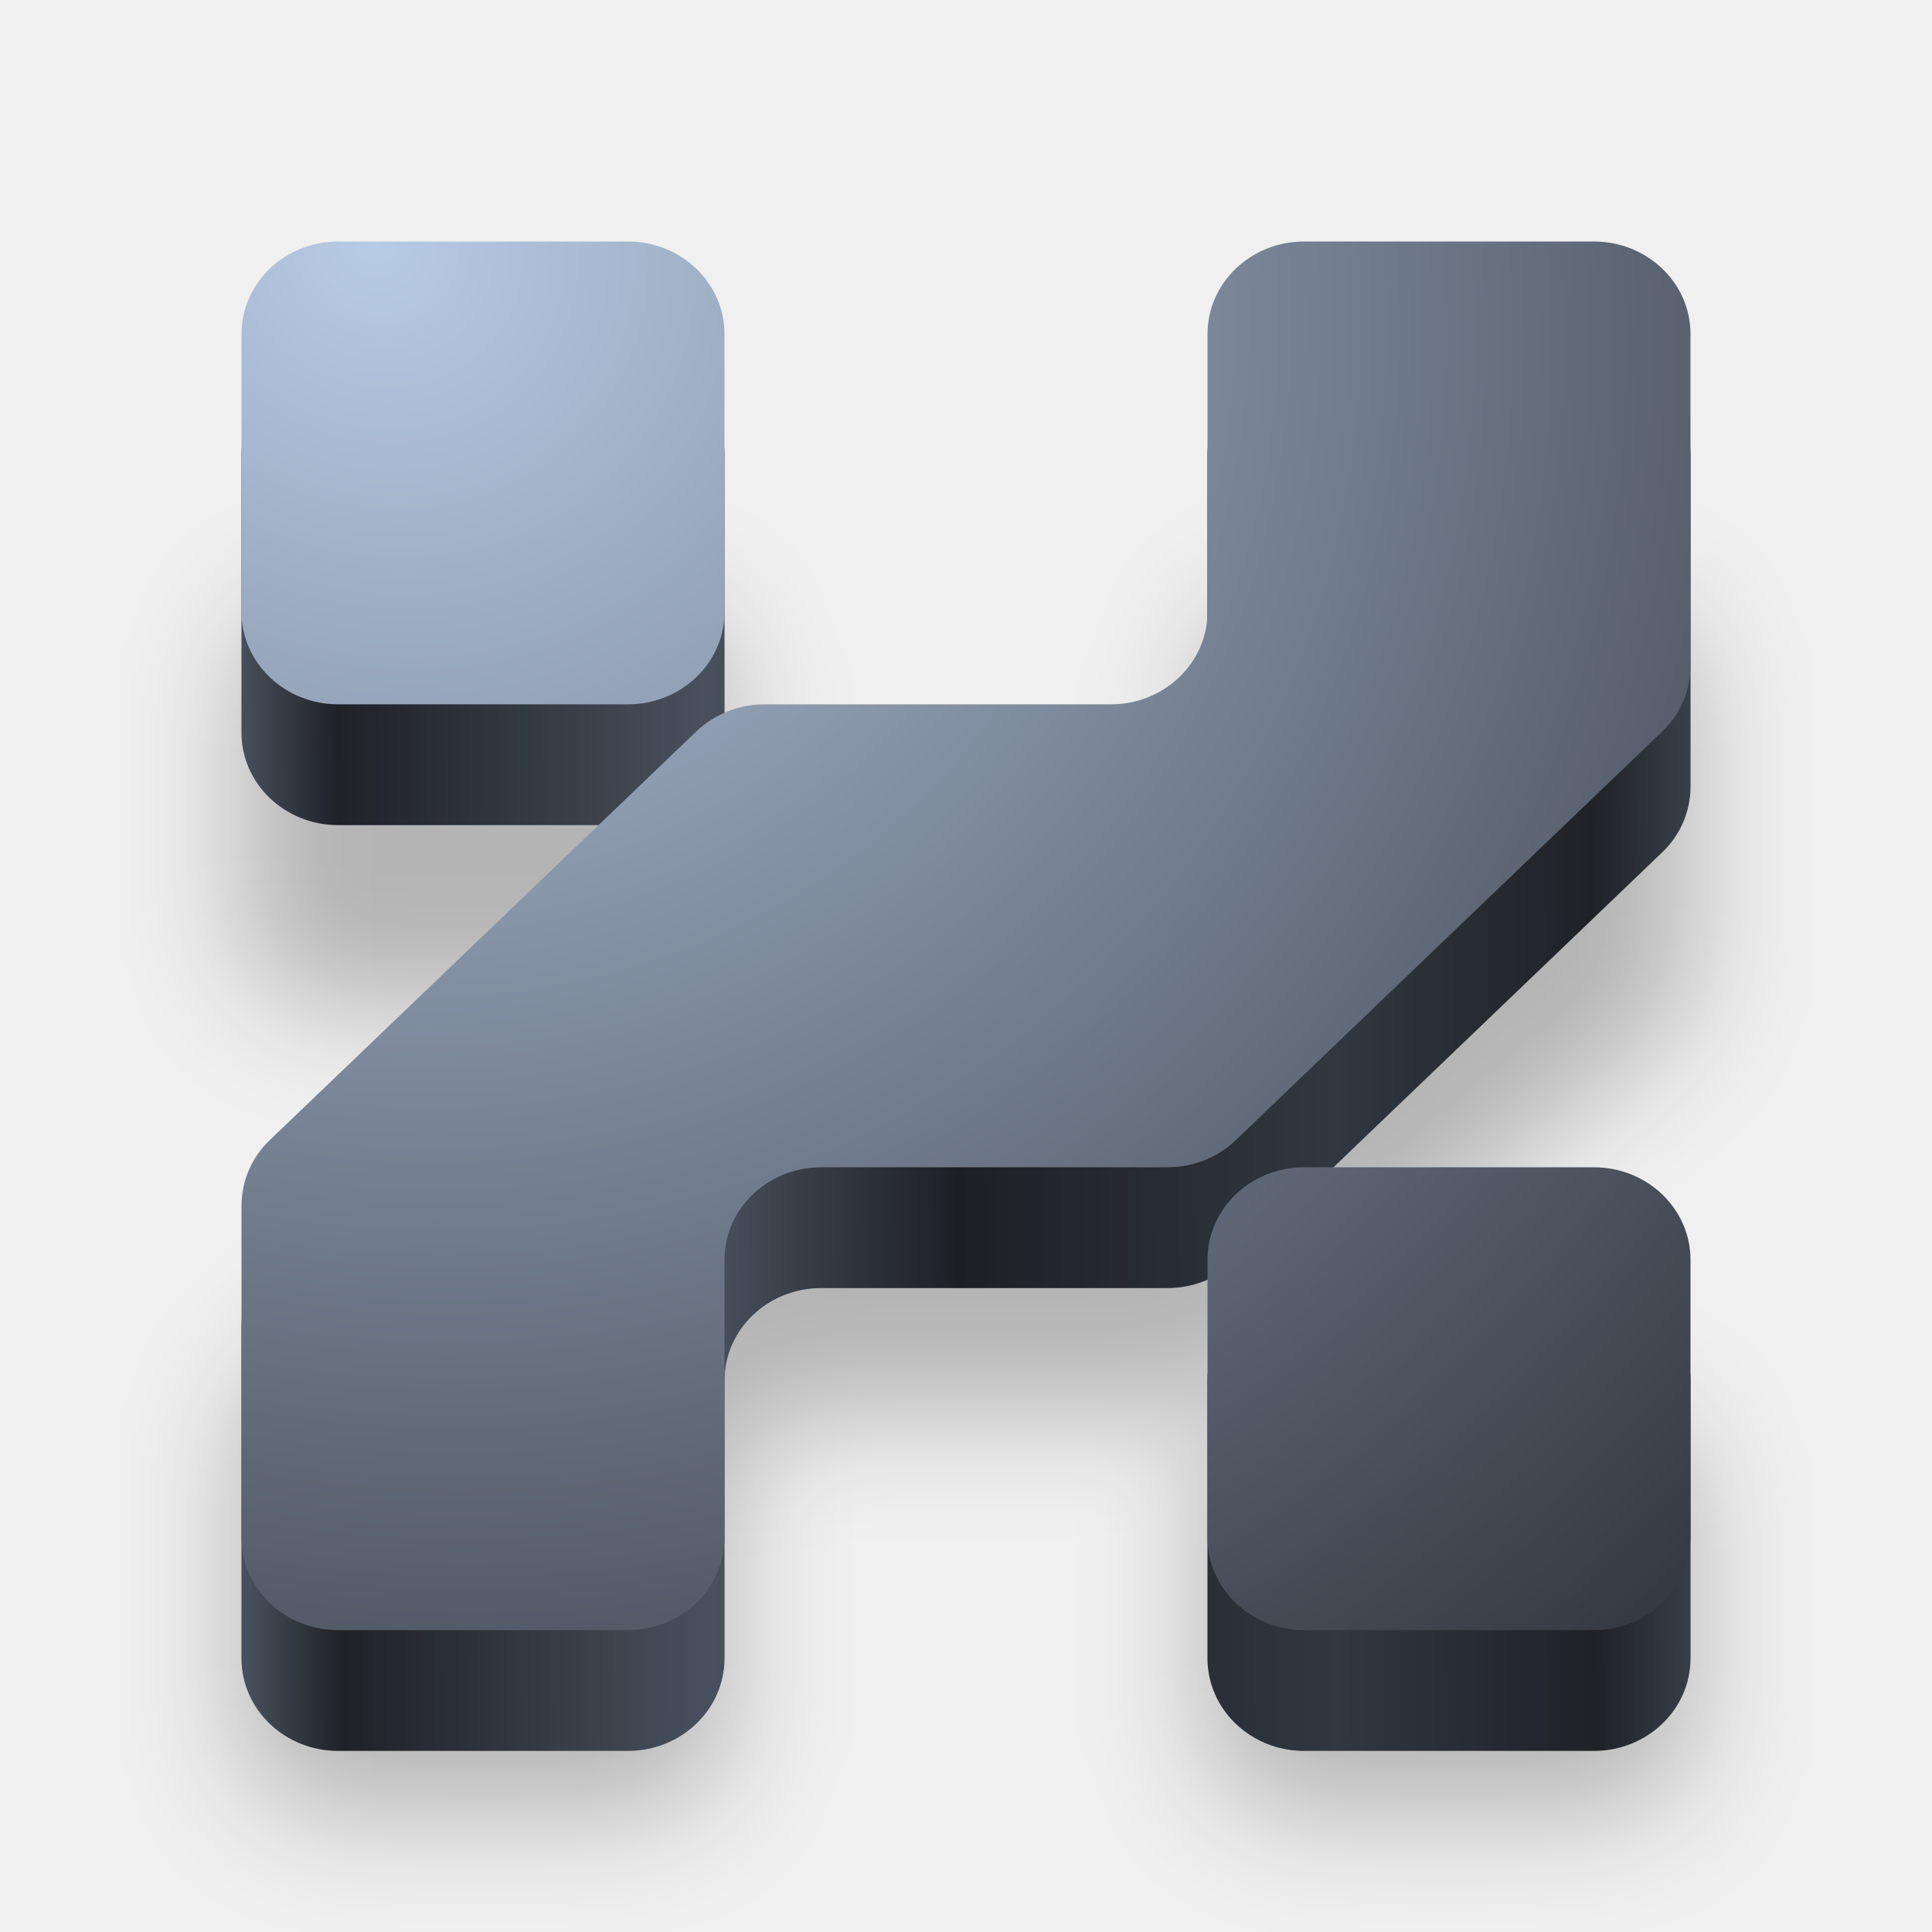
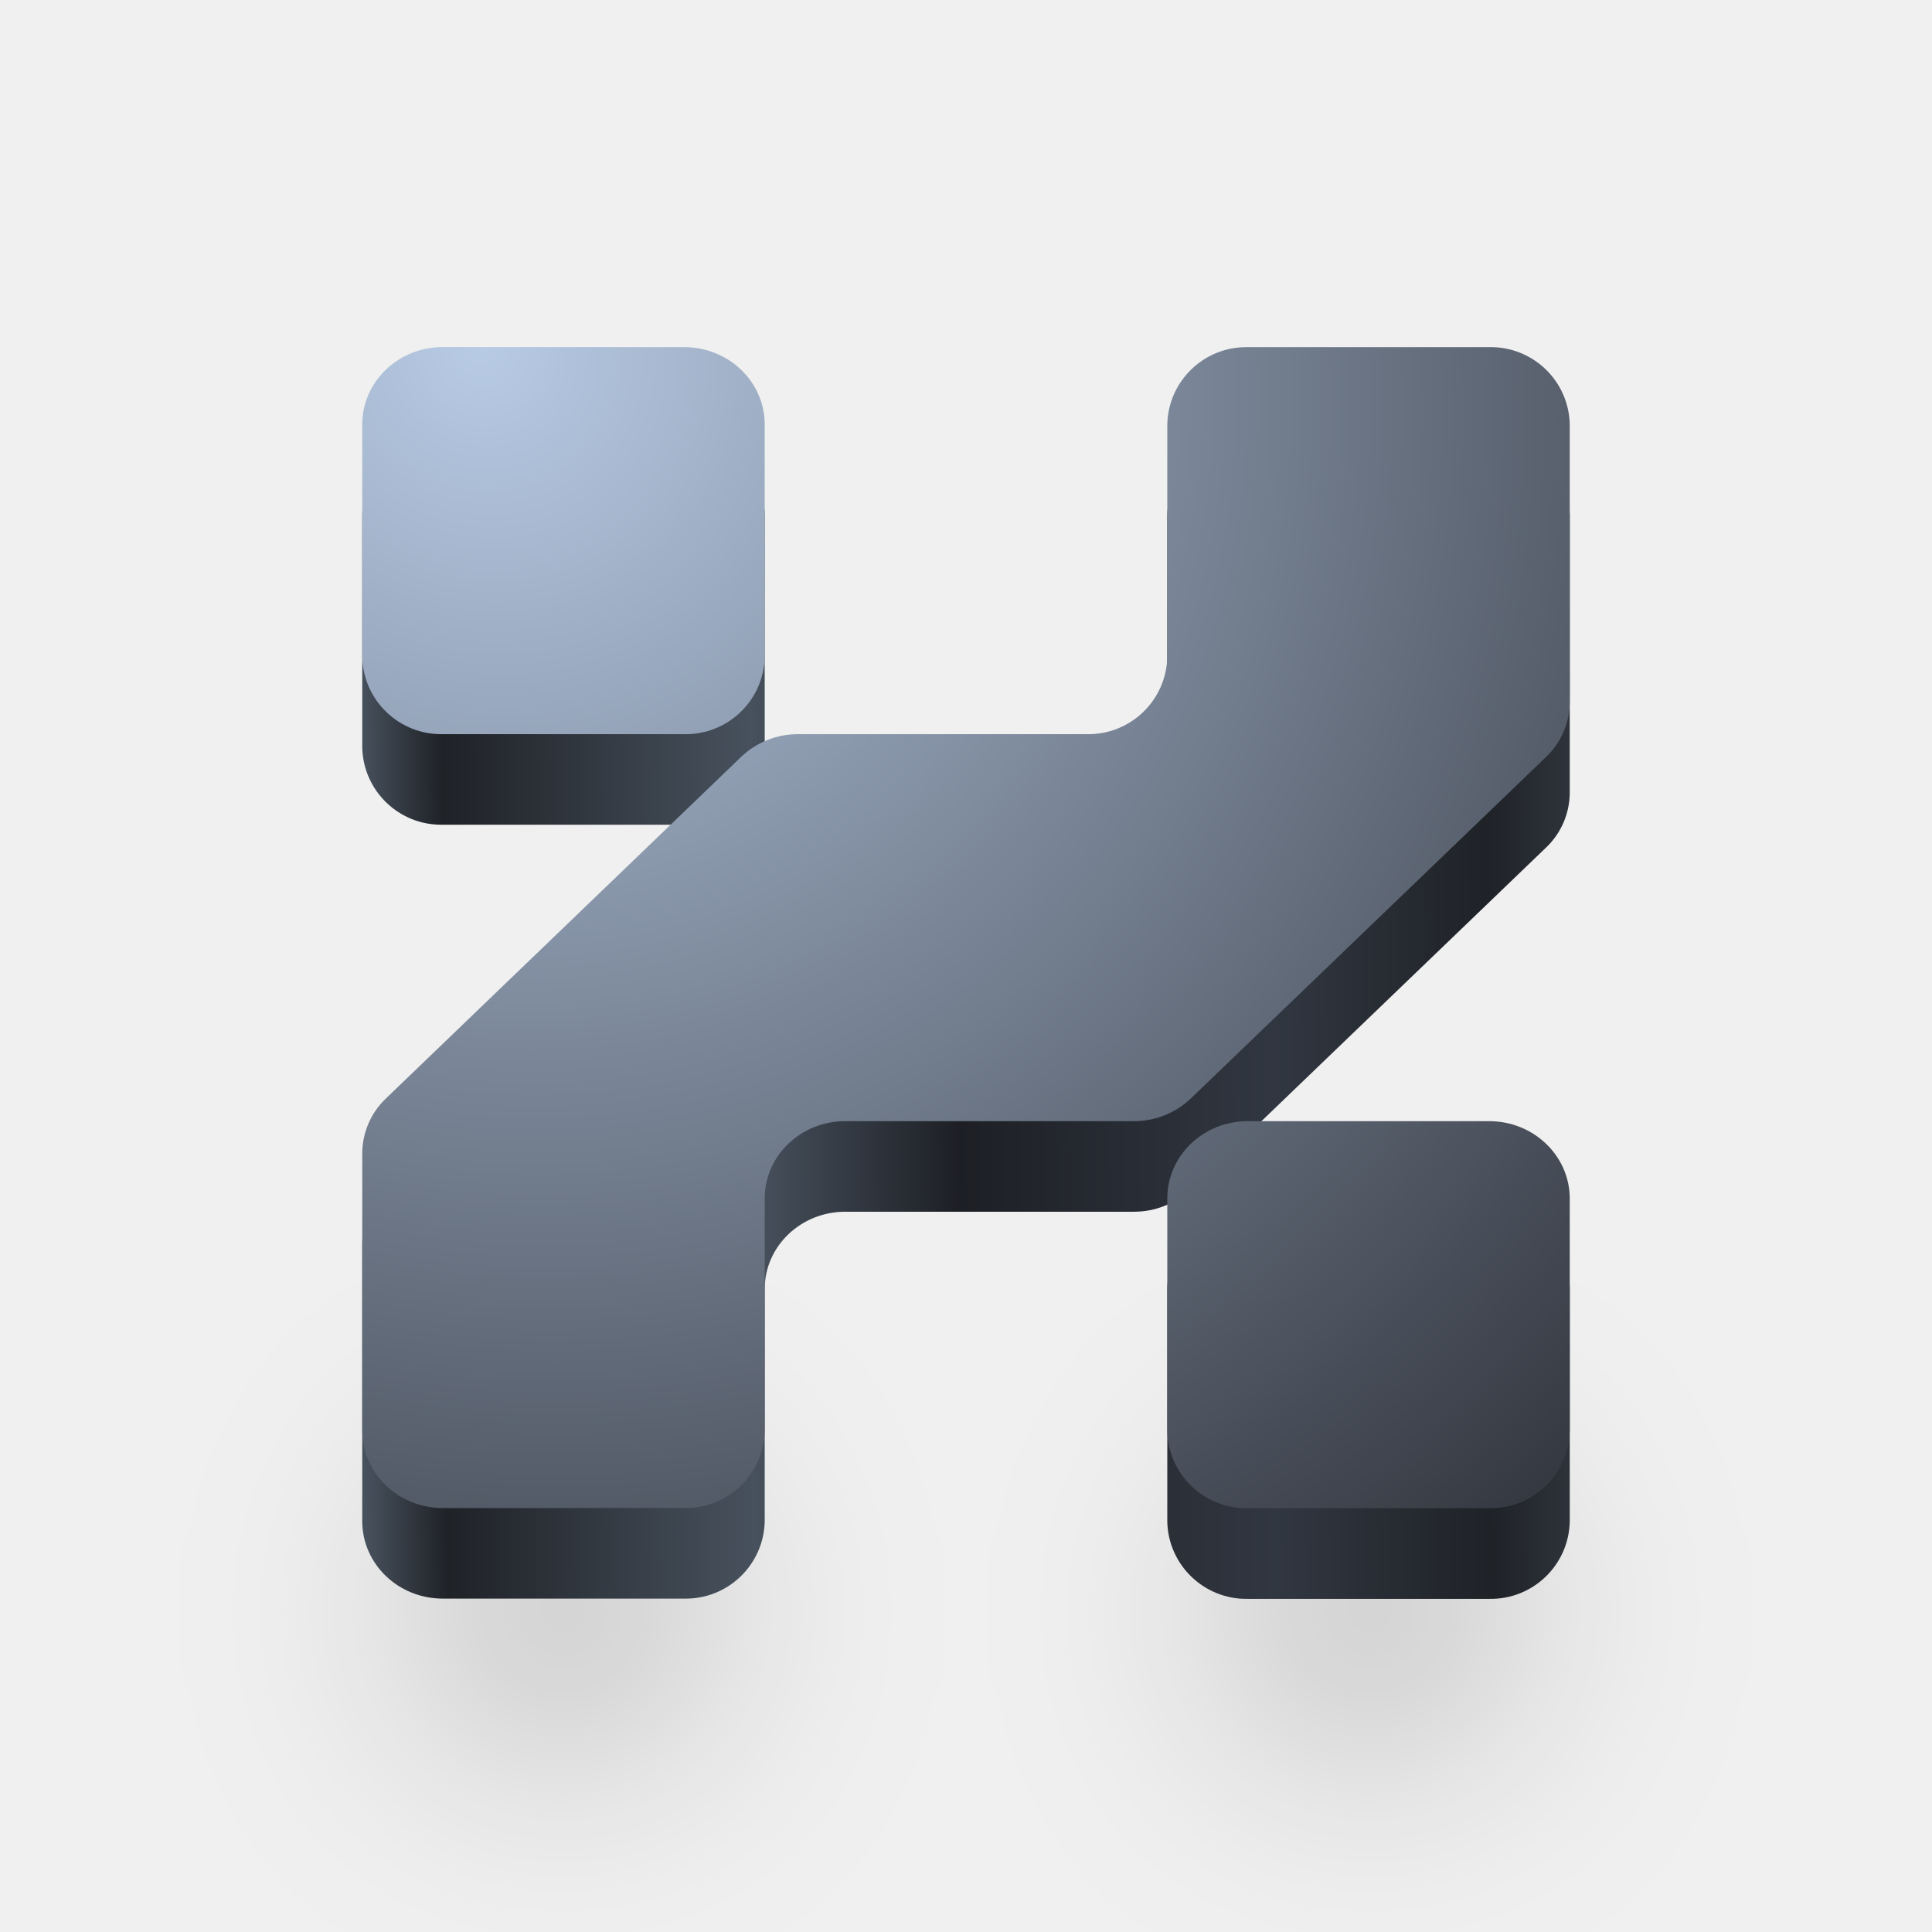
<svg xmlns="http://www.w3.org/2000/svg" width="16" height="16" fill="none">
-   <g fill="#000" fill-opacity=".25" filter="url(#a)">
-     <path d="M13.2 11.667c.442 0 .8.298.8.666v2c0 .368-.358.667-.8.667h-2.4c-.442 0-.8-.299-.8-.667v-2c0-.368.358-.666.8-.666zM5.2 5c.442 0 .8.298.8.667v2c0 .368-.358.666-.8.666H2.8c-.442 0-.8-.298-.8-.666v-2C2 5.298 2.358 5 2.8 5zM13.766 8.529A.62.62 0 0 0 14 8.057v-2.39c0-.369-.358-.667-.8-.667h-2.4c-.442 0-.8.298-.8.667v2c0 .368-.358.666-.8.666H6.331a.9.9 0 0 0-.565.196L2.234 11.47a.62.62 0 0 0-.234.472v2.39c0 .368.358.667.8.667h2.4c.442 0 .8-.299.8-.667v-2c0-.368.358-.666.8-.666h2.869c.212 0 .415-.07.565-.196z" />
+   <g clip-path="url(#a)">
+     <g clip-path="url(#b)">
+       <g filter="url(#c)" opacity=".25">
+         <rect width="3.75" height="3.75" x="2.781" y="11.469" fill="url(#d)" rx=".938" />
+       </g>
+       <g filter="url(#e)" opacity=".25">
+         <rect width="3.75" height="3.75" x="9.469" y="11.469" fill="url(#f)" rx=".938" />
+       </g>
+       <path fill="url(#g)" d="M12.333 10.035c.368 0 .667.287.667.641V12.6a.654.654 0 0 1-.667.641h-2a.654.654 0 0 1-.666-.64v-1.924c0-.354.298-.64.666-.64z" />
+       <path fill="url(#h)" d="M5.667 3.625c.368 0 .666.287.666.641v1.923a.654.654 0 0 1-.666.641h-2A.654.654 0 0 1 3 6.19V4.265c0-.354.298-.641.667-.641z" />
+       <path fill="url(#i)" d="M12.805 7.018A.63.63 0 0 0 13 6.565V4.266a.654.654 0 0 0-.667-.641h-2a.654.654 0 0 0-.666.641v1.923A.654.654 0 0 1 9 6.83H6.61a.68.68 0 0 0-.472.188l-2.943 2.83A.63.63 0 0 0 3 10.3v2.298c0 .354.298.641.667.641h2a.654.654 0 0 0 .666-.64v-1.924c0-.354.299-.64.667-.64h2.39a.68.68 0 0 0 .472-.188z" />
+       <path fill="url(#j)" d="M12.333 9.285c.368 0 .667.287.667.641v1.923a.654.654 0 0 1-.667.641h-2a.654.654 0 0 1-.666-.64V9.925c0-.354.298-.64.666-.64z" />
+       <path fill="url(#k)" d="M5.667 2.875c.368 0 .666.287.666.641v1.923a.654.654 0 0 1-.666.641h-2A.654.654 0 0 1 3 5.44V3.515c0-.354.298-.641.667-.641z" />
+       <path fill="url(#l)" d="M12.805 6.268A.63.63 0 0 0 13 5.815V3.516a.654.654 0 0 0-.667-.641h-2a.654.654 0 0 0-.666.641v1.923A.654.654 0 0 1 9 6.08H6.61a.68.68 0 0 0-.472.188l-2.943 2.83A.63.63 0 0 0 3 9.55v2.298c0 .354.298.641.667.641h2a.654.654 0 0 0 .666-.64V9.925c0-.354.299-.64.667-.64h2.39a.68.68 0 0 0 .472-.188z" />
+     </g>
  </g>
-   <path fill="url(#b)" d="M13.2 10.667c.442 0 .8.343.8.766v2.3c0 .424-.358.767-.8.767h-2.4c-.442 0-.8-.343-.8-.767v-2.3c0-.423.358-.766.8-.766z" />
-   <path fill="#000" fill-opacity=".28" d="M13.2 10.667c.442 0 .8.343.8.766v2.3c0 .424-.358.767-.8.767h-2.4c-.442 0-.8-.343-.8-.767v-2.3c0-.423.358-.766.8-.766z" />
-   <path fill="url(#c)" d="M5.2 3c.442 0 .8.343.8.767v2.3c0 .423-.358.766-.8.766H2.8c-.442 0-.8-.343-.8-.766v-2.3C2 3.343 2.358 3 2.8 3z" />
-   <path fill="#000" fill-opacity=".28" d="M5.2 3c.442 0 .8.343.8.767v2.3c0 .423-.358.766-.8.766H2.8c-.442 0-.8-.343-.8-.766v-2.3C2 3.343 2.358 3 2.8 3z" />
-   <path fill="url(#d)" d="M13.766 7.058A.75.75 0 0 0 14 6.516v-2.75c0-.423-.358-.766-.8-.766h-2.4c-.442 0-.8.343-.8.767v2.3c0 .423-.358.766-.8.766H6.331a.82.82 0 0 0-.565.225l-3.532 3.384a.75.75 0 0 0-.234.542v2.75c0 .423.358.766.8.766h2.4c.442 0 .8-.343.8-.767v-2.3c0-.423.358-.766.8-.766h2.869c.212 0 .415-.081.565-.225z" />
-   <path fill="#000" fill-opacity=".28" d="M13.766 7.058A.75.75 0 0 0 14 6.516v-2.75c0-.423-.358-.766-.8-.766h-2.4c-.442 0-.8.343-.8.767v2.3c0 .423-.358.766-.8.766H6.331a.82.82 0 0 0-.565.225l-3.532 3.384a.75.75 0 0 0-.234.542v2.75c0 .423.358.766.8.766h2.4c.442 0 .8-.343.8-.767v-2.3c0-.423.358-.766.8-.766h2.869c.212 0 .415-.081.565-.225z" />
-   <path fill="url(#e)" d="M13.2 9.667c.442 0 .8.343.8.766v2.3c0 .424-.358.767-.8.767h-2.4c-.442 0-.8-.343-.8-.767v-2.3c0-.423.358-.766.8-.766z" />
-   <path fill="url(#f)" d="M5.2 2c.442 0 .8.343.8.767v2.3c0 .423-.358.766-.8.766H2.8c-.442 0-.8-.343-.8-.766v-2.3C2 2.343 2.358 2 2.8 2z" />
-   <path fill="url(#g)" d="M13.766 6.058A.75.75 0 0 0 14 5.516v-2.75c0-.423-.358-.766-.8-.766h-2.4c-.442 0-.8.343-.8.767v2.3c0 .423-.358.766-.8.766H6.331a.82.82 0 0 0-.565.225L2.234 9.442A.75.75 0 0 0 2 9.984v2.75c0 .423.358.766.8.766h2.4c.442 0 .8-.343.8-.767v-2.3c0-.423.358-.766.8-.766h2.869c.212 0 .415-.081.565-.225z" />
  <defs>
-     <radialGradient id="e" cx="0" cy="0" r="1" gradientTransform="rotate(49.39 -.598 4.43)scale(16.6632 15.5629)" gradientUnits="userSpaceOnUse">
+     <radialGradient id="d" cx="0" cy="0" r="1" gradientTransform="rotate(90 -4.344 9)scale(1.875)" gradientUnits="userSpaceOnUse">
+       <stop />
+       <stop offset="1" stop-opacity="0" />
+     </radialGradient>
+     <radialGradient id="f" cx="0" cy="0" r="1" gradientTransform="rotate(90 -1 12.344)scale(1.875)" gradientUnits="userSpaceOnUse">
+       <stop />
+       <stop offset="1" stop-opacity="0" />
+     </radialGradient>
+     <radialGradient id="j" cx="0" cy="0" r="1" gradientTransform="matrix(9.03848 10.57695 -9.87343 8.4373 3.962 2.875)" gradientUnits="userSpaceOnUse">
      <stop stop-color="#B8CBE5" />
      <stop offset="1" stop-color="#2B2E35" />
    </radialGradient>
-     <radialGradient id="f" cx="0" cy="0" r="1" gradientTransform="rotate(49.39 -.598 4.43)scale(16.6632 15.5629)" gradientUnits="userSpaceOnUse">
+     <radialGradient id="k" cx="0" cy="0" r="1" gradientTransform="matrix(9.03848 10.57695 -9.87343 8.4373 3.962 2.875)" gradientUnits="userSpaceOnUse">
      <stop stop-color="#B8CBE5" />
      <stop offset="1" stop-color="#2B2E35" />
    </radialGradient>
-     <radialGradient id="g" cx="0" cy="0" r="1" gradientTransform="rotate(49.39 -.598 4.43)scale(16.6632 15.5629)" gradientUnits="userSpaceOnUse">
+     <radialGradient id="l" cx="0" cy="0" r="1" gradientTransform="matrix(9.03848 10.57695 -9.87343 8.4373 3.962 2.875)" gradientUnits="userSpaceOnUse">
      <stop stop-color="#B8CBE5" />
      <stop offset="1" stop-color="#2B2E35" />
    </radialGradient>
-     <linearGradient id="b" x1="2" x2="14.461" y1="7.685" y2="7.599" gradientUnits="userSpaceOnUse">
-       <stop stop-color="#637081" />
-       <stop offset=".065" stop-color="#2B2E35" />
-       <stop offset=".31" stop-color="#637081" />
-       <stop offset=".475" stop-color="#282B32" />
-       <stop offset=".725" stop-color="#444D59" />
-       <stop offset=".897" stop-color="#2B2E35" />
-       <stop offset="1" stop-color="#637081" />
+     <linearGradient id="g" x1="3" x2="13.385" y1="7.542" y2="7.471" gradientUnits="userSpaceOnUse">
+       <stop stop-color="#47515D" />
+       <stop offset=".065" stop-color="#1F2227" />
+       <stop offset=".31" stop-color="#47515D" />
+       <stop offset=".475" stop-color="#1D1F25" />
+       <stop offset=".725" stop-color="#313741" />
+       <stop offset=".897" stop-color="#1F2227" />
+       <stop offset="1" stop-color="#373D47" />
    </linearGradient>
-     <linearGradient id="c" x1="2" x2="14.461" y1="7.685" y2="7.599" gradientUnits="userSpaceOnUse">
-       <stop stop-color="#637081" />
-       <stop offset=".065" stop-color="#2B2E35" />
-       <stop offset=".31" stop-color="#637081" />
-       <stop offset=".475" stop-color="#282B32" />
-       <stop offset=".725" stop-color="#444D59" />
-       <stop offset=".897" stop-color="#2B2E35" />
-       <stop offset="1" stop-color="#637081" />
+     <linearGradient id="h" x1="3" x2="13.385" y1="7.542" y2="7.471" gradientUnits="userSpaceOnUse">
+       <stop stop-color="#47515D" />
+       <stop offset=".065" stop-color="#1F2227" />
+       <stop offset=".31" stop-color="#47515D" />
+       <stop offset=".475" stop-color="#1D1F25" />
+       <stop offset=".725" stop-color="#313741" />
+       <stop offset=".897" stop-color="#1F2227" />
+       <stop offset="1" stop-color="#373D47" />
    </linearGradient>
-     <linearGradient id="d" x1="2" x2="14.461" y1="7.685" y2="7.599" gradientUnits="userSpaceOnUse">
-       <stop stop-color="#637081" />
-       <stop offset=".065" stop-color="#2B2E35" />
-       <stop offset=".31" stop-color="#637081" />
-       <stop offset=".475" stop-color="#282B32" />
-       <stop offset=".725" stop-color="#444D59" />
-       <stop offset=".897" stop-color="#2B2E35" />
-       <stop offset="1" stop-color="#637081" />
+     <linearGradient id="i" x1="3" x2="13.385" y1="7.542" y2="7.471" gradientUnits="userSpaceOnUse">
+       <stop stop-color="#47515D" />
+       <stop offset=".065" stop-color="#1F2227" />
+       <stop offset=".31" stop-color="#47515D" />
+       <stop offset=".475" stop-color="#1D1F25" />
+       <stop offset=".725" stop-color="#313741" />
+       <stop offset=".897" stop-color="#1F2227" />
+       <stop offset="1" stop-color="#373D47" />
    </linearGradient>
-     <filter id="a" width="14" height="12" x="1" y="4" color-interpolation-filters="sRGB" filterUnits="userSpaceOnUse">
+     <clipPath id="a">
+       <path fill="#fff" d="M0 0h16v16H0z" />
+     </clipPath>
+     <clipPath id="b">
+       <path fill="#fff" d="M0 0h16v16H0z" />
+     </clipPath>
+     <filter id="c" width="7.25" height="7.25" x="1.031" y="9.719" color-interpolation-filters="sRGB" filterUnits="userSpaceOnUse">
      <feFlood flood-opacity="0" result="BackgroundImageFix" />
      <feBlend in="SourceGraphic" in2="BackgroundImageFix" result="shape" />
-       <feGaussianBlur result="effect1_foregroundBlur_107_698" stdDeviation=".5" />
+       <feGaussianBlur result="effect1_foregroundBlur_429_16315" stdDeviation=".875" />
+     </filter>
+     <filter id="e" width="7.25" height="7.25" x="7.719" y="9.719" color-interpolation-filters="sRGB" filterUnits="userSpaceOnUse">
+       <feFlood flood-opacity="0" result="BackgroundImageFix" />
+       <feBlend in="SourceGraphic" in2="BackgroundImageFix" result="shape" />
+       <feGaussianBlur result="effect1_foregroundBlur_429_16315" stdDeviation=".875" />
    </filter>
  </defs>
</svg>
